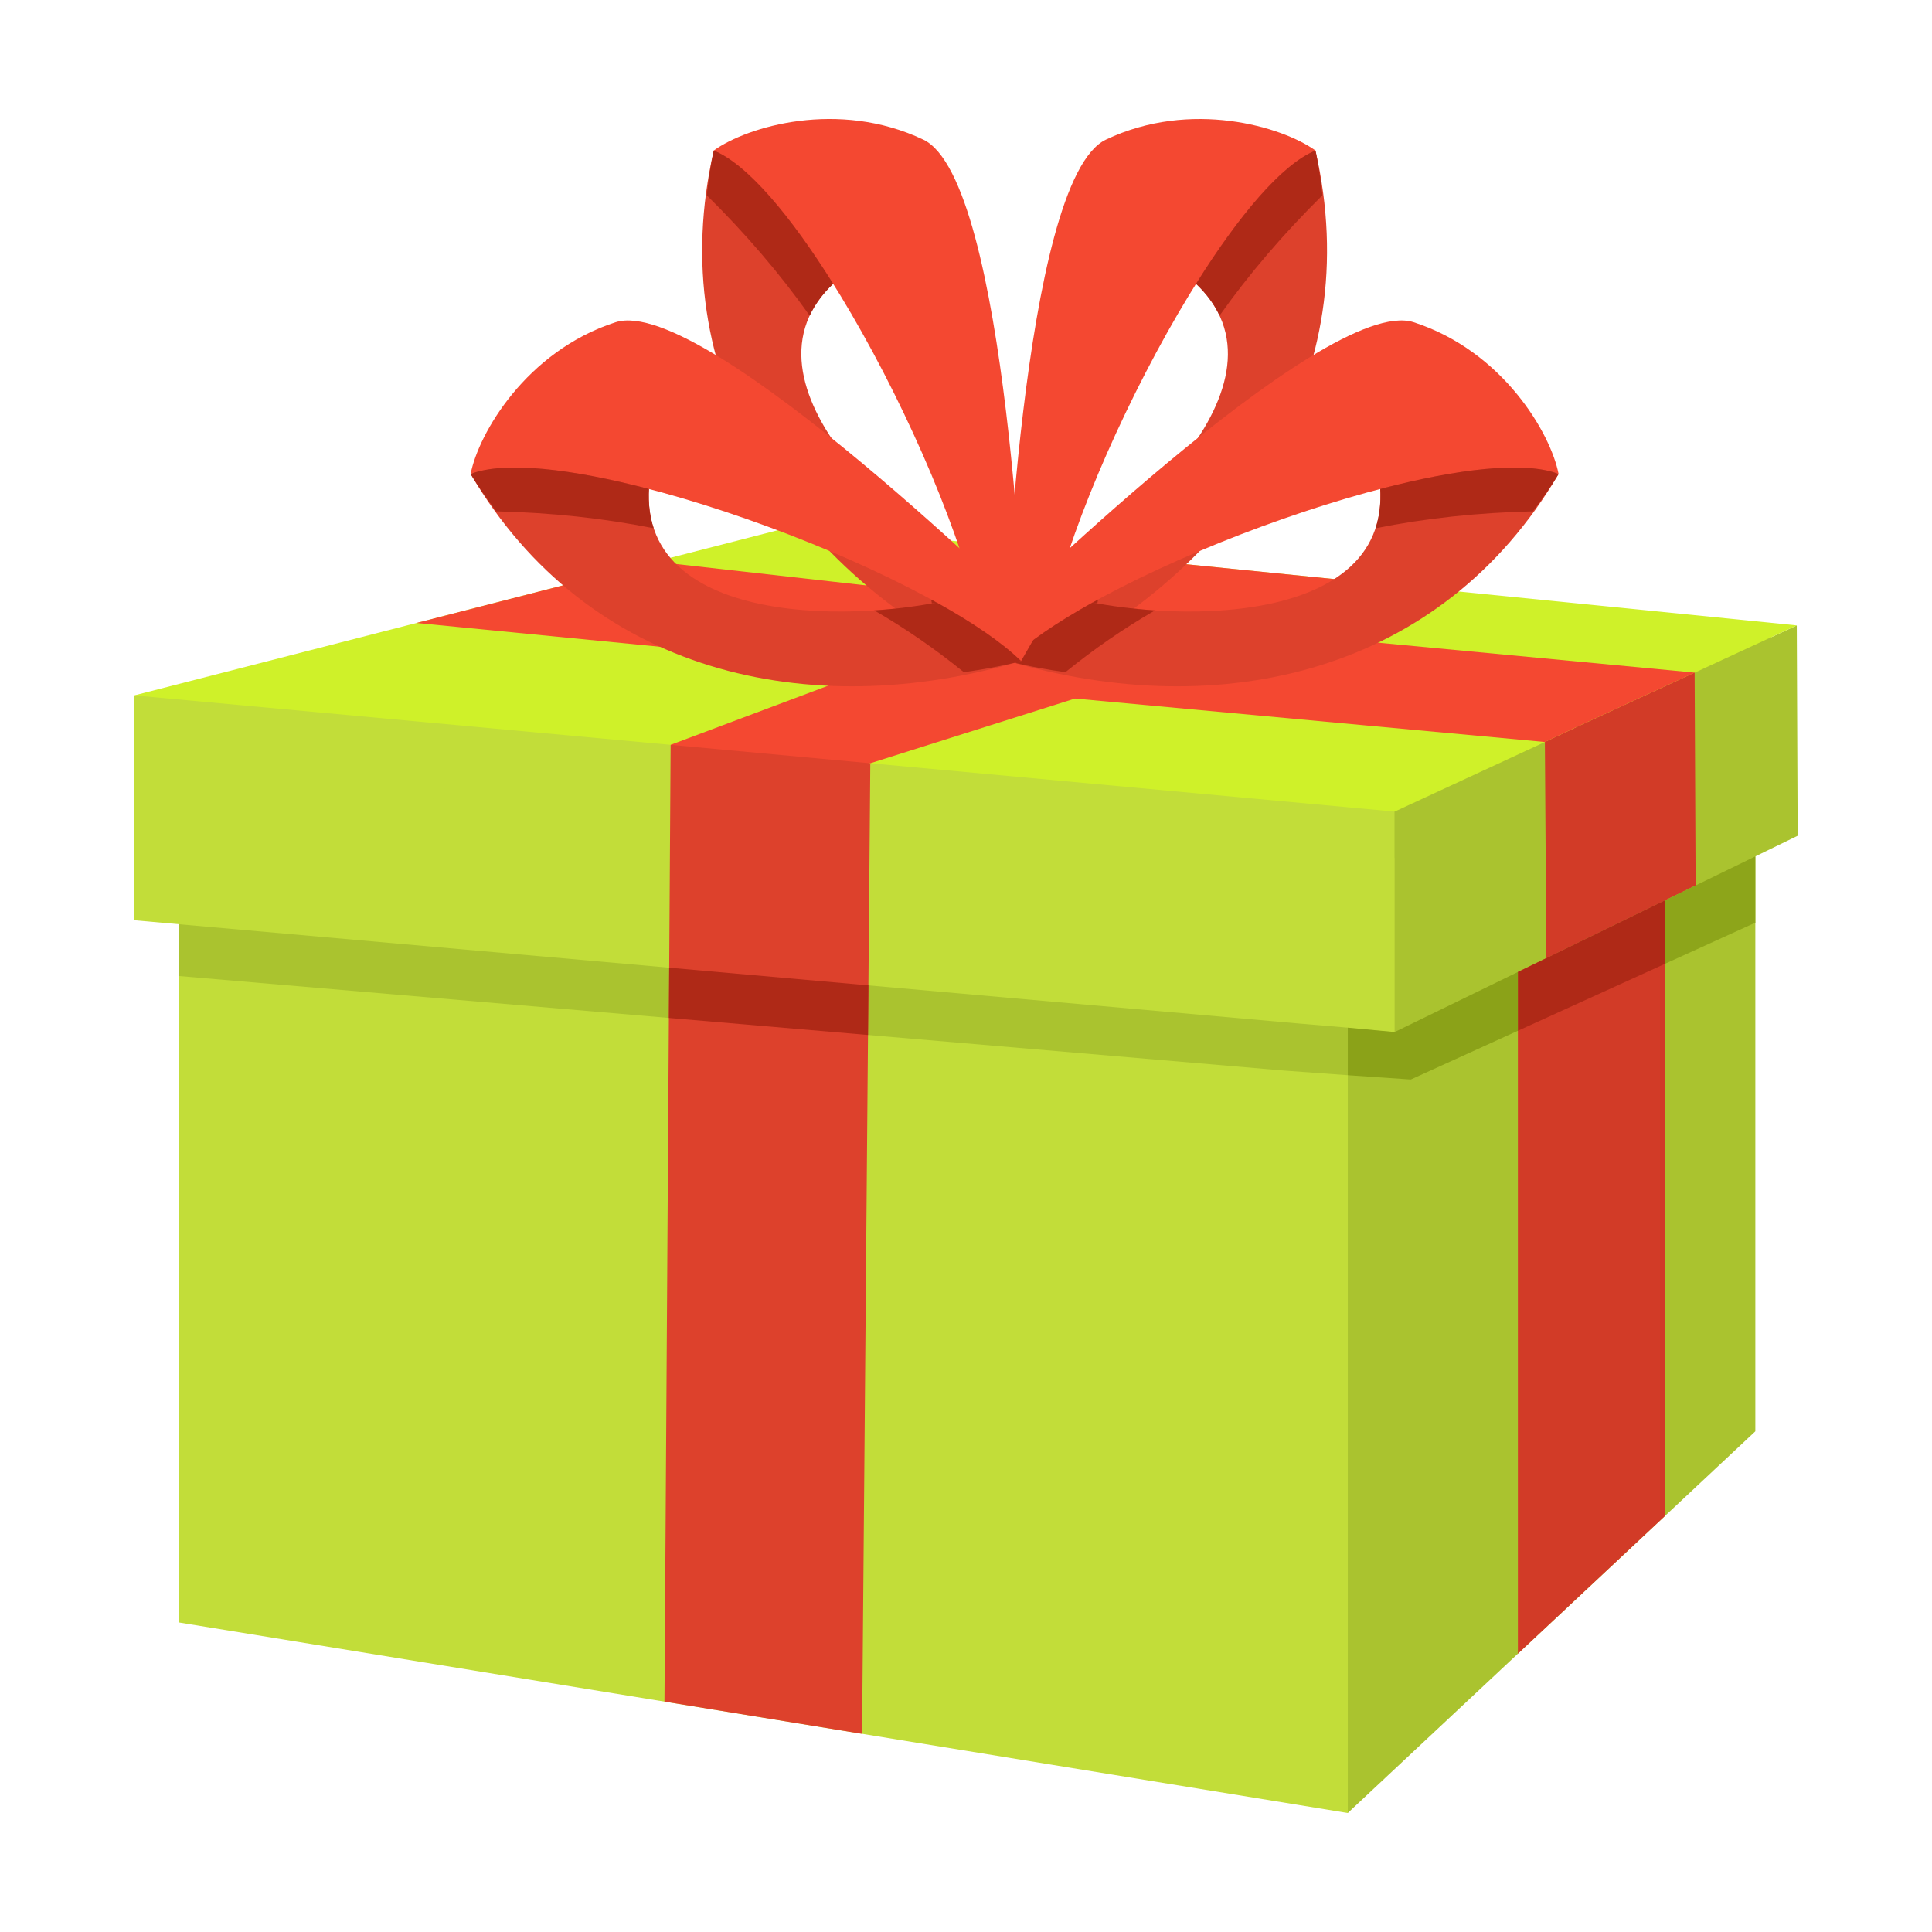
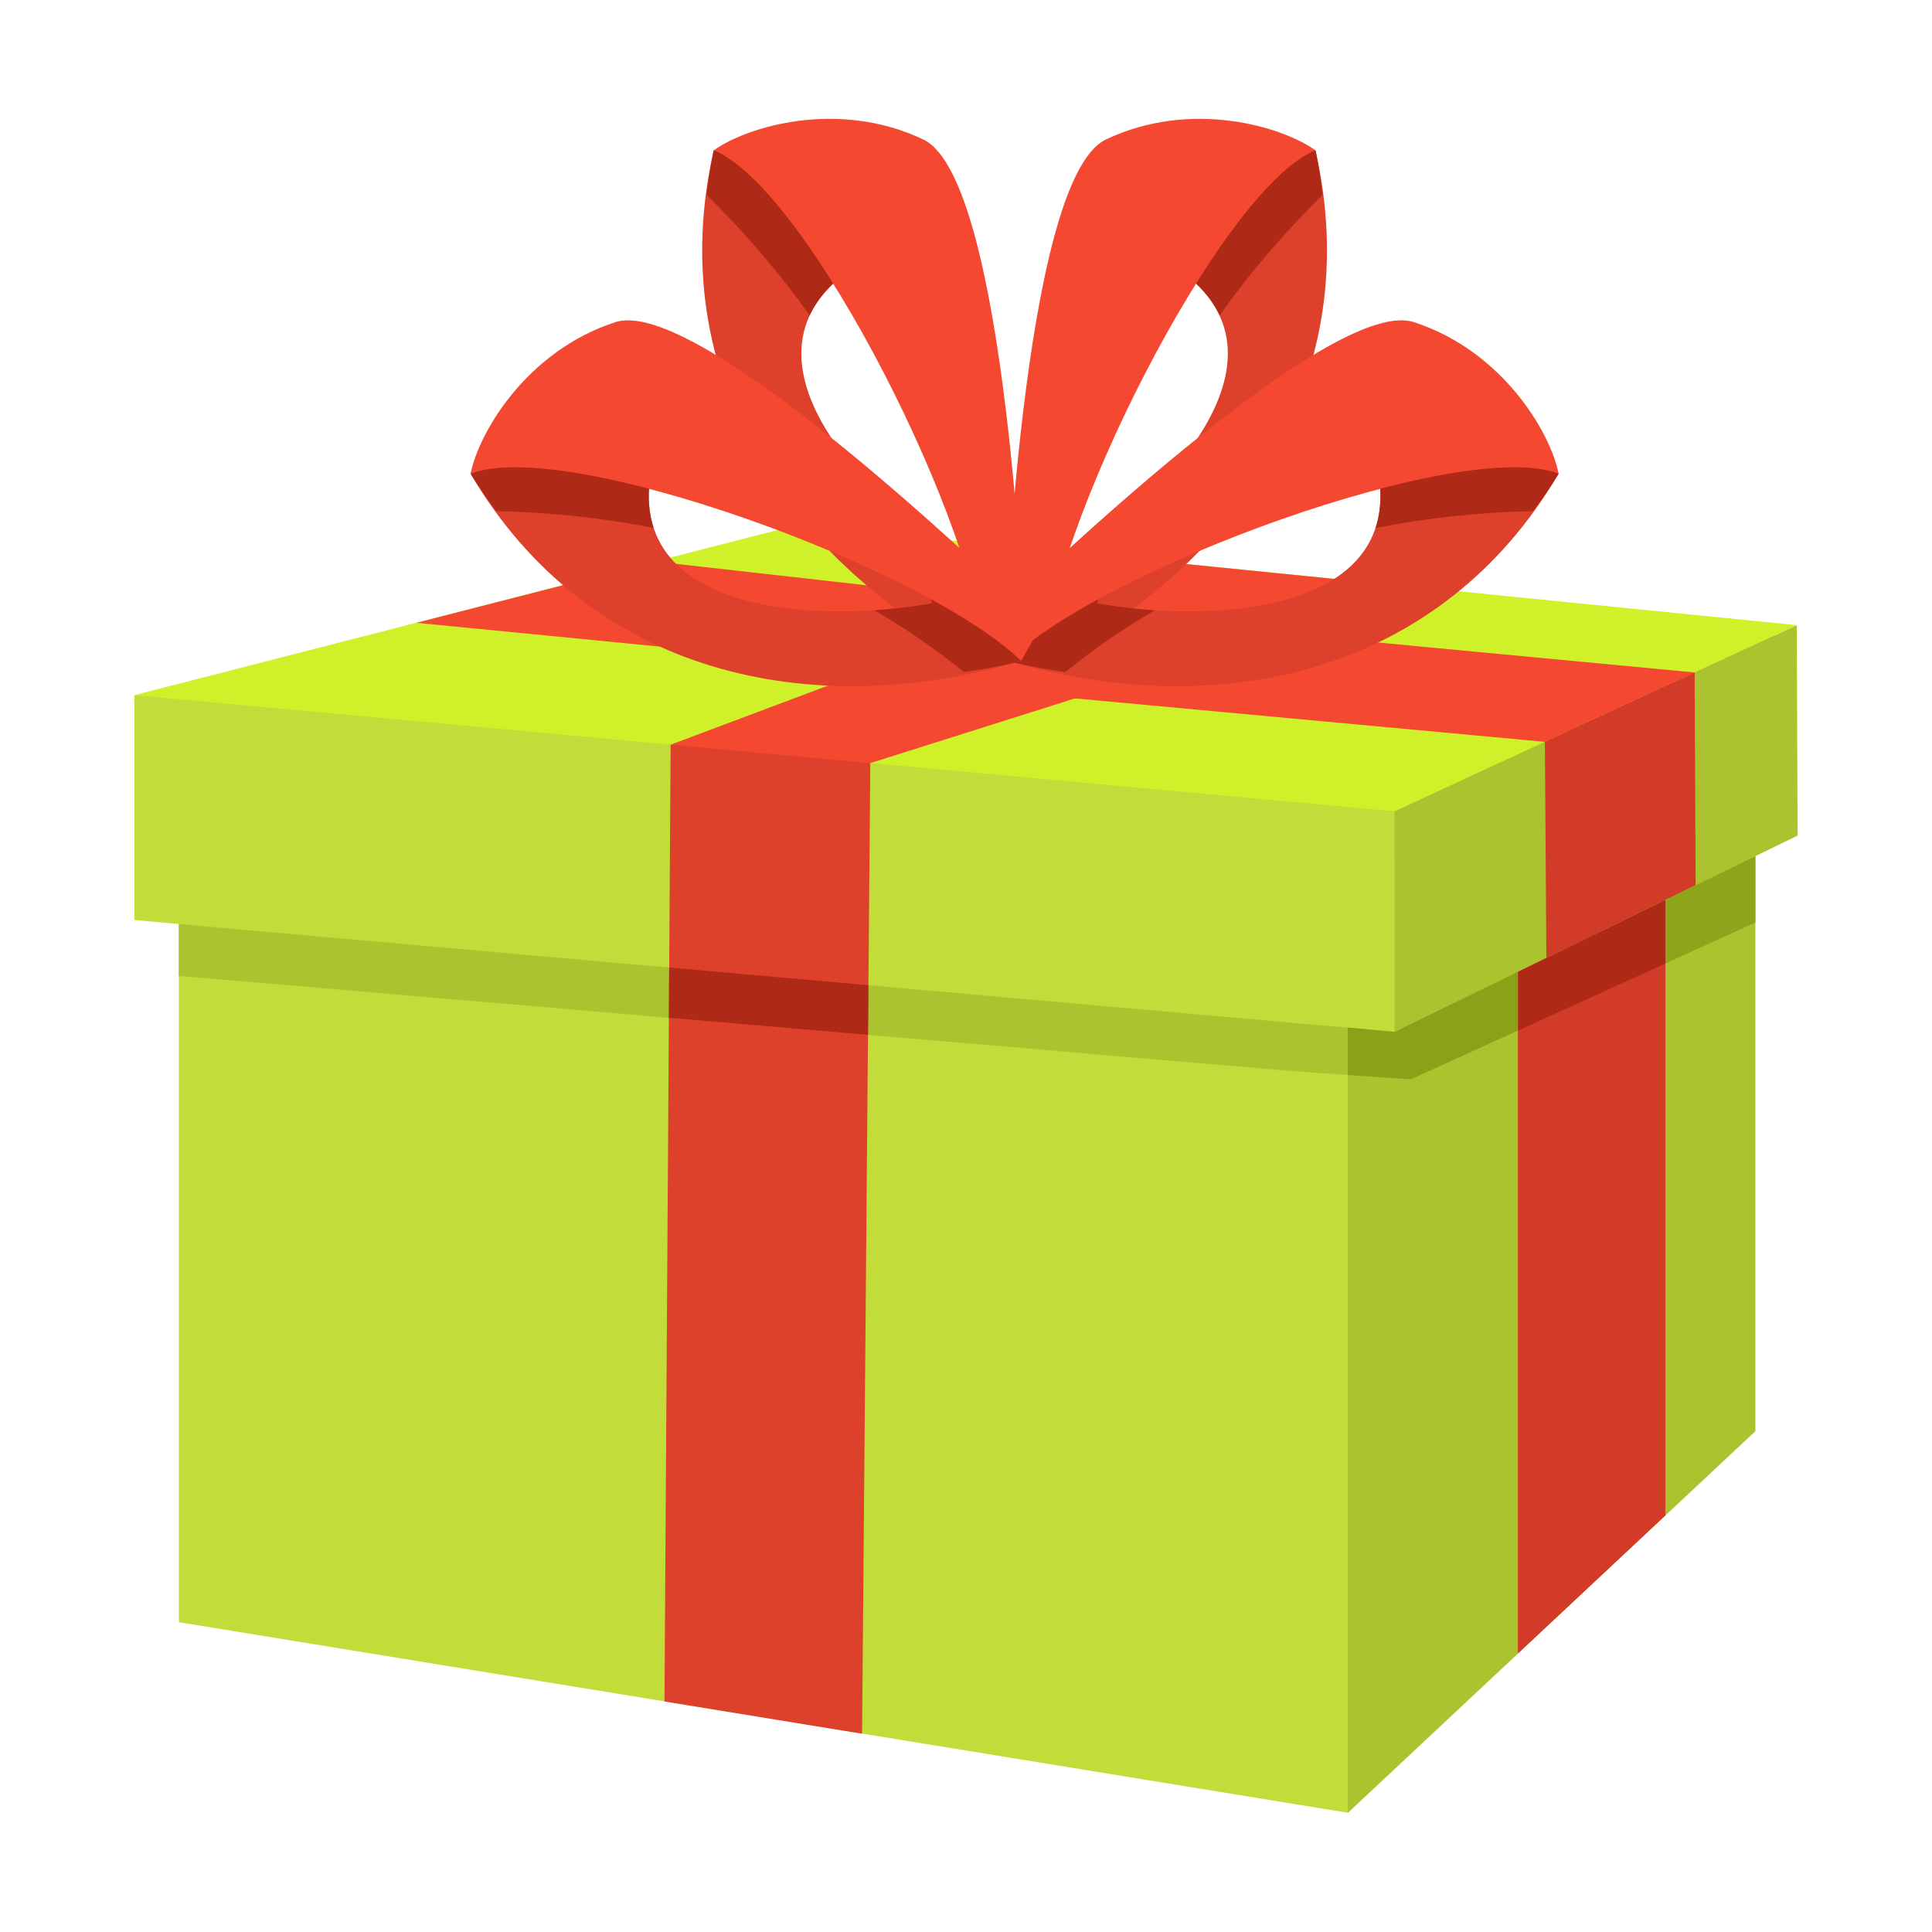
- <svg xmlns="http://www.w3.org/2000/svg" width="45mm" height="45mm" viewBox="0 0 45 45" version="1.1" id="svg2965">
-   <defs id="defs2959" />
-   <g id="layer1" transform="translate(0,-252)">
-     <g transform="matrix(0.3527778,0,0,-0.3527778,-13.9069,364.3938)" id="g3988">
-       <g transform="translate(128.407,264.9137)" id="g828">
-         <path id="path830" style="fill:#aac32f;fill-opacity:1;fill-rule:evenodd;stroke:none" d="M 0,0 -7.286,-29.525 0,-66.019 l 26.909,25.2 V 1.356 h 1.221 l -0.158,10.388 z" />
+ <svg xmlns="http://www.w3.org/2000/svg" width="45mm" height="45mm" version="1.1" viewBox="0 0 45 45">
+   <g transform="translate(0,-252)">
+     <g transform="matrix(.35278 0 0 -.35278 -13.907 364.39)">
+       <g transform="translate(128.41 264.91)">
+         <path d="m0 0-7.286-29.525 7.286-36.494 26.909 25.2v42.175h1.221l-0.158 10.388z" fill="#aac32f" fill-rule="evenodd" />
      </g>
-       <g transform="translate(128.407,259.6958)" id="g832">
-         <path id="path834" style="fill:#c2dd39;fill-opacity:1;fill-rule:evenodd;stroke:none" d="M 0,0 -77.18,5.573 V -48.22 L 0,-60.801 Z" />
+       <g transform="translate(128.41 259.7)">
+         <path d="m0 0-77.18 5.573v-53.793l77.18-12.581z" fill="#c2dd39" fill-rule="evenodd" />
      </g>
-       <g transform="translate(48.2918,257.8366)" id="g836">
-         <path id="path838" style="fill:#c2dd39;fill-opacity:1;fill-rule:evenodd;stroke:none" d="M 0,0 83.212,-7.378 V 7.175 L 38.265,16.629 0,14.847 Z" />
+       <g transform="translate(48.292 257.84)">
+         <path d="m0 0 83.212-7.378v14.553l-44.947 9.454-38.265-1.782z" fill="#c2dd39" fill-rule="evenodd" />
      </g>
-       <g transform="translate(119.4612,251.5258)" id="g840">
-         <path id="path842" style="fill:#c2dd39;fill-opacity:1;fill-rule:evenodd;stroke:none" d="M 0,0 12.042,-1.068 V 10.446 Z M -30.848,2.735 -12.502,18.649 -1.655,16.368 -18.621,1.652 Z m -30.848,2.736 12.227,-1.084 20.449,17.735 -3.884,0.818 -9.142,-0.426 z" />
+       <g transform="translate(119.46 251.53)">
+         <path d="m0 0 12.042-1.068v11.514zm-30.848 2.735 18.346 15.914 10.847-2.281-16.966-14.716zm-30.848 2.736 12.227-1.084 20.449 17.735-3.884 0.818-9.142-0.426z" fill="#c2dd39" fill-rule="evenodd" />
      </g>
-       <g transform="translate(131.5036,250.4583)" id="g844">
-         <path id="path846" style="fill:#aac32f;fill-opacity:1;fill-rule:evenodd;stroke:none" d="M 0,0 26.606,12.957 26.549,26.847 0,14.553 Z" />
+       <g transform="translate(131.5 250.46)">
+         <path d="M 0,0 26.606,12.957 26.549,26.847 0,14.553 Z" fill="#aac32f" fill-rule="evenodd" />
      </g>
-       <g transform="translate(158.0527,277.3058)" id="g848">
-         <path id="path850" style="fill:#cff129;fill-opacity:1;fill-rule:evenodd;stroke:none" d="m 0,0 -66.006,6.61 -43.755,-11.232 83.211,-7.672 z" />
+       <g transform="translate(158.05 277.31)">
+         <path d="m0 0-66.006 6.61-43.755-11.232 83.211-7.672z" fill="#cff129" fill-rule="evenodd" />
      </g>
-       <g transform="translate(141.4203,269.6062)" id="g852">
-         <path id="path854" style="fill:#d23b27;fill-opacity:1;fill-rule:evenodd;stroke:none" d="M 0,0 0.099,-14.27 9.953,-9.472 9.888,4.582 2.392,1.127 Z" />
+       <g transform="translate(141.42 269.61)">
+         <path d="m0 0 0.099-14.27 9.854 4.798-0.065 14.054-7.496-3.455z" fill="#d23b27" fill-rule="evenodd" />
      </g>
-       <g transform="translate(139.639,254.4221)" id="g856">
-         <path id="path858" style="fill:#d23b27;fill-opacity:1;fill-rule:evenodd;stroke:none" d="m 0,0 v -45.008 l 9.738,9.117 V 4.741 L 1.88,0.914 Z" />
+       <g transform="translate(139.64 254.42)">
+         <path d="m0 0v-45.008l9.738 9.117v40.632l-7.858-3.827z" fill="#d23b27" fill-rule="evenodd" />
      </g>
-       <g transform="translate(149.3773,259.1629)" id="g860">
-         <path id="path862" style="fill:#8da51a;fill-opacity:1;fill-rule:evenodd;stroke:none" d="m 0,0 v -4.189 l 5.939,2.703 V 2.892 L 1.996,0.971 Z" />
+       <g transform="translate(149.38 259.16)">
+         <path d="m0 0v-4.189l5.939 2.703v4.378l-3.943-1.921z" fill="#8da51a" fill-rule="evenodd" />
      </g>
-       <g transform="translate(149.3773,254.9737)" id="g864">
-         <path id="path866" style="fill:#af2917;fill-opacity:1;fill-rule:evenodd;stroke:none" d="m 0,0 v 4.189 l -7.858,-3.826 -1.88,-0.915 v -3.88 z" />
+       <g transform="translate(149.38 254.97)">
+         <path d="m0 0v4.189l-7.858-3.826-1.88-0.915v-3.88z" fill="#af2917" fill-rule="evenodd" />
      </g>
-       <g transform="translate(139.639,250.5421)" id="g868">
-         <path id="path870" style="fill:#8ba218;fill-opacity:1;fill-rule:evenodd;stroke:none" d="m 0,0 v 3.88 l -8.135,-3.964 -3.097,0.289 v -3.139 l 4.161,-0.284 z" />
+       <g transform="translate(139.64 250.54)">
+         <path d="m0 0v3.88l-8.135-3.964-3.097 0.289v-3.139l4.161-0.284z" fill="#8ba218" fill-rule="evenodd" />
      </g>
-       <g transform="translate(124.2107,247.9129)" id="g872">
-         <path id="path874" style="fill:#aac32f;fill-opacity:1;fill-rule:evenodd;stroke:none" d="M 0,0 -72.984,6.243 V 9.662 L 0.772,3.124 4.196,2.834 v -3.139 z" />
+       <g transform="translate(124.21 247.91)">
+         <path d="m0 0-72.984 6.243v3.419l73.756-6.538 3.424-0.29v-3.139z" fill="#aac32f" fill-rule="evenodd" />
      </g>
-       <g transform="translate(96.8821,268.2033)" id="g876">
-         <path id="path878" style="fill:#dd412c;fill-opacity:1;fill-rule:evenodd;stroke:none" d="m 0,0 -5.487,1.516 -7.696,-0.299 -0.407,-63.171 13.047,-2.128 z" />
+       <g transform="translate(96.882 268.2)">
+         <path d="m0 0-5.487 1.516-7.696-0.299-0.407-63.171 13.047-2.128z" fill="#dd412c" fill-rule="evenodd" />
      </g>
-       <g transform="translate(82.6867,281.5128)" id="g880">
-         <path id="path882" style="fill:#f44831;fill-opacity:1;fill-rule:evenodd;stroke:none" d="m 0,0 21.937,-2.468 9.174,2.695 15.514,-1.556 -9.529,-3.015 30.863,-2.918 0.665,-0.064 -7.5,-3.453 -2.39,-1.128 -1.503,0.141 -29.521,2.729 -13.515,-4.273 -13.183,1.217 13.54,5.082 -30.319,2.965 z" />
+       <g transform="translate(82.687 281.51)">
+         <path d="m0 0 21.937-2.468 9.174 2.695 15.514-1.556-9.529-3.015 30.863-2.918 0.665-0.064-7.5-3.453-2.39-1.128-1.503 0.141-29.521 2.729-13.515-4.273-13.183 1.217 13.54 5.082-30.319 2.965z" fill="#f44831" fill-rule="evenodd" />
      </g>
-       <g transform="translate(96.7312,250.2621)" id="g884">
-         <path id="path886" style="fill:#af2917;fill-opacity:1;fill-rule:evenodd;stroke:none" d="M 0,0 -13.148,1.126 -13.127,4.443 0.027,3.277 Z" />
+       <g transform="translate(96.731 250.26)">
+         <path d="m0 0-13.148 1.126 0.021 3.317 13.154-1.166z" fill="#af2917" fill-rule="evenodd" />
      </g>
-       <g transform="translate(126.2741,308.6582)" id="g888">
-         <path id="path890" style="fill:#dd412c;fill-opacity:1;fill-rule:evenodd;stroke:none" d="m 0,0 c 3.4,-14.861 -4.893,-27.276 -17.959,-33.924 l -0.41,5.586 c 6.062,3.131 18.225,13.867 9.589,20.29 l 3.645,6.526 z" />
+       <g transform="translate(126.27 308.66)">
+         <path d="m0 0c3.4-14.861-4.893-27.276-17.959-33.924l-0.41 5.586c6.062 3.131 18.225 13.867 9.589 20.29l3.645 6.526z" fill="#dd412c" fill-rule="evenodd" />
      </g>
-       <g transform="translate(105.7204,275.5224)" id="g892">
-         <path id="path894" style="fill:#f44831;fill-opacity:1;fill-rule:evenodd;stroke:none" d="m 0,0 c 0,0 1.119,31.195 6.719,33.856 5.6,2.662 11.633,0.865 13.835,-0.72 C 14.256,30.572 2.933,7.899 2.595,-0.787 Z" />
+       <g transform="translate(105.72 275.52)">
+         <path d="m0 0s1.119 31.195 6.719 33.856c5.6 2.662 11.633 0.865 13.835-0.72-6.298-2.564-17.621-25.237-17.959-33.923z" fill="#f44831" fill-rule="evenodd" />
      </g>
-       <g transform="translate(126.737,305.7053)" id="g896">
-         <path id="path898" style="fill:#af2917;fill-opacity:1;fill-rule:evenodd;stroke:none" d="M 0,0 C -0.202,1.818 -0.463,2.953 -0.463,2.953 -2.697,2.045 -5.564,-1.396 -8.347,-5.845 -7.645,-6.513 -7.135,-7.217 -6.795,-7.946 -4.851,-5.205 -2.588,-2.556 0,0" />
+       <g transform="translate(126.74 305.71)">
+         <path d="m0 0c-0.202 1.818-0.463 2.953-0.463 2.953-2.234-0.908-5.101-4.349-7.884-8.798 0.702-0.668 1.212-1.372 1.552-2.101 1.944 2.741 4.207 5.39 6.795 7.946" fill="#af2917" fill-rule="evenodd" />
      </g>
-       <g transform="translate(111.567,276.7933)" id="g900">
-         <path id="path902" style="fill:#af2917;fill-opacity:1;fill-rule:evenodd;stroke:none" d="m 0,0 c 0.318,2.393 0.817,4.739 1.502,7.026 -1.139,-0.941 -2.29,-1.77 -3.357,-2.451 -0.818,-2.59 -1.328,-4.892 -1.397,-6.632 0,0 1.216,0.616 3.252,2.057" />
+       <g transform="translate(111.57 276.79)">
+         <path d="m0 0c0.318 2.393 0.817 4.739 1.502 7.026-1.139-0.941-2.29-1.77-3.357-2.451-0.818-2.59-1.328-4.892-1.397-6.632 0 0 1.216 0.616 3.252 2.057" fill="#af2917" fill-rule="evenodd" />
      </g>
-       <g transform="translate(142.3249,287.3028)" id="g904">
-         <path id="path906" style="fill:#dd412c;fill-opacity:1;fill-rule:evenodd;stroke:none" d="m 0,0 c -7.723,-13.143 -22.275,-16.484 -36.34,-12.353 l 3.534,4.344 c 6.557,-1.882 22.771,-2.419 20.897,8.178 l 7.13,2.246 z" />
+       <g transform="translate(142.32 287.3)">
+         <path d="m0 0c-7.723-13.143-22.275-16.484-36.34-12.353l3.534 4.344c6.557-1.882 22.771-2.419 20.897 8.178l7.13 2.246z" fill="#dd412c" fill-rule="evenodd" />
      </g>
-       <g transform="translate(104.6362,277.3024)" id="g908">
-         <path id="path910" style="fill:#f44831;fill-opacity:1;fill-rule:evenodd;stroke:none" d="M 0,0 C 0,0 22.22,21.923 28.122,20.018 34.022,18.11 37.175,12.664 37.689,10 31.349,12.456 7.554,3.733 1.349,-2.353 Z" />
+       <g transform="translate(104.64 277.3)">
+         <path d="m0 0s22.22 21.923 28.122 20.018c5.9-1.908 9.053-7.354 9.567-10.018-6.34 2.456-30.135-6.267-36.34-12.353z" fill="#f44831" fill-rule="evenodd" />
      </g>
-       <g transform="translate(140.6361,284.8366)" id="g912">
-         <path id="path914" style="fill:#af2917;fill-opacity:1;fill-rule:evenodd;stroke:none" d="m 0,0 c 1.101,1.462 1.689,2.466 1.689,2.466 -2.248,0.872 -6.694,0.337 -11.771,-0.99 0.052,-0.967 -0.06,-1.83 -0.314,-2.594 C -7.102,-0.458 -3.638,-0.084 0,0" />
+       <g transform="translate(140.64 284.84)">
+         <path d="m0 0c1.101 1.462 1.689 2.466 1.689 2.466-2.248 0.872-6.694 0.337-11.771-0.99 0.052-0.967-0.06-1.83-0.314-2.594 3.294 0.66 6.758 1.034 10.396 1.118" fill="#af2917" fill-rule="evenodd" />
      </g>
-       <g transform="translate(109.762,274.2149)" id="g916">
-         <path id="path918" style="fill:#af2917;fill-opacity:1;fill-rule:evenodd;stroke:none" d="M 0,0 C 1.875,1.522 3.845,2.884 5.915,4.08 4.44,4.177 3.033,4.363 1.791,4.6 -0.583,3.277 -2.533,1.955 -3.777,0.735 -3.777,0.735 -2.471,0.35 0,0" />
+       <g transform="translate(109.76 274.21)">
+         <path d="m0 0c1.875 1.522 3.845 2.884 5.915 4.08-1.475 0.097-2.882 0.283-4.124 0.52-2.374-1.323-4.324-2.645-5.568-3.865 0 0 1.306-0.385 3.777-0.735" fill="#af2917" fill-rule="evenodd" />
      </g>
-       <g transform="translate(86.5462,308.6582)" id="g920">
-         <path id="path922" style="fill:#dd412c;fill-opacity:1;fill-rule:evenodd;stroke:none" d="m 0,0 c -3.4,-14.861 4.893,-27.276 17.959,-33.924 l 0.41,5.586 c -6.062,3.131 -18.225,13.867 -9.589,20.29 l -3.645,6.526 z" />
+       <g transform="translate(86.546 308.66)">
+         <path d="m0 0c-3.4-14.861 4.893-27.276 17.959-33.924l0.41 5.586c-6.062 3.131-18.225 13.867-9.589 20.29l-3.645 6.526z" fill="#dd412c" fill-rule="evenodd" />
      </g>
-       <g transform="translate(107.0999,275.5224)" id="g924">
-         <path id="path926" style="fill:#f44831;fill-opacity:1;fill-rule:evenodd;stroke:none" d="m 0,0 c 0,0 -1.118,31.195 -6.719,33.856 -5.601,2.664 -11.633,0.865 -13.835,-0.72 6.298,-2.564 17.622,-25.237 17.959,-33.924 z" />
+       <g transform="translate(107.1 275.52)">
+         <path d="m0 0s-1.118 31.195-6.719 33.856c-5.601 2.664-11.633 0.865-13.835-0.72 6.298-2.564 17.622-25.237 17.959-33.924z" fill="#f44831" fill-rule="evenodd" />
      </g>
-       <g transform="translate(86.0833,305.7065)" id="g928">
-         <path id="path930" style="fill:#af2917;fill-opacity:1;fill-rule:evenodd;stroke:none" d="M 0,0 C 0.203,1.817 0.463,2.952 0.463,2.952 2.698,2.043 5.564,-1.398 8.347,-5.848 7.645,-6.514 7.135,-7.219 6.796,-7.949 4.851,-5.207 2.588,-2.558 0,0" />
+       <g transform="translate(86.083 305.71)">
+         <path d="m0 0c0.203 1.817 0.463 2.952 0.463 2.952 2.235-0.909 5.101-4.35 7.884-8.8-0.702-0.666-1.212-1.371-1.551-2.101-1.945 2.742-4.208 5.391-6.796 7.949" fill="#af2917" fill-rule="evenodd" />
      </g>
-       <g transform="translate(101.2537,276.7933)" id="g932">
-         <path id="path934" style="fill:#af2917;fill-opacity:1;fill-rule:evenodd;stroke:none" d="M 0,0 C -0.319,2.393 -0.818,4.737 -1.503,7.026 -0.363,6.085 0.787,5.255 1.853,4.575 2.672,1.984 3.183,-0.317 3.251,-2.059 3.251,-2.059 2.036,-1.441 0,0" />
+       <g transform="translate(101.25 276.79)">
+         <path d="m0 0c-0.319 2.393-0.818 4.737-1.503 7.026 1.14-0.941 2.29-1.771 3.356-2.451 0.819-2.591 1.33-4.892 1.398-6.634 0 0-1.215 0.618-3.251 2.059" fill="#af2917" fill-rule="evenodd" />
      </g>
-       <g transform="translate(70.4942,287.3028)" id="g936">
-         <path id="path938" style="fill:#dd412c;fill-opacity:1;fill-rule:evenodd;stroke:none" d="m 0,0 c 7.724,-13.143 22.277,-16.484 36.341,-12.353 l -3.534,4.344 C 26.25,-9.891 10.036,-10.428 11.91,0.169 L 4.78,2.415 Z" />
+       <g transform="translate(70.494 287.3)">
+         <path d="m0 0c7.724-13.143 22.277-16.484 36.341-12.353l-3.534 4.344c-6.557-1.882-22.771-2.419-20.897 8.178l-7.13 2.246z" fill="#dd412c" fill-rule="evenodd" />
      </g>
-       <g transform="translate(108.1829,277.3024)" id="g940">
-         <path id="path942" style="fill:#f44831;fill-opacity:1;fill-rule:evenodd;stroke:none" d="M 0,0 C 0,0 -22.221,21.925 -28.121,20.017 -34.022,18.11 -37.174,12.664 -37.689,10 -31.347,12.456 -7.553,3.735 -1.347,-2.353 Z" />
+       <g transform="translate(108.18 277.3)">
+         <path d="m0 0s-22.221 21.925-28.121 20.017c-5.901-1.907-9.053-7.353-9.568-10.017 6.342 2.456 30.136-6.265 36.342-12.353z" fill="#f44831" fill-rule="evenodd" />
      </g>
-       <g transform="translate(72.183,284.8366)" id="g944">
-         <path id="path946" style="fill:#af2917;fill-opacity:1;fill-rule:evenodd;stroke:none" d="M 0,0 C -1.098,1.461 -1.689,2.466 -1.689,2.466 0.56,3.338 5.007,2.803 10.085,1.475 10.031,0.509 10.143,-0.354 10.397,-1.118 7.103,-0.458 3.637,-0.085 0,0" />
+       <g transform="translate(72.183 284.84)">
+         <path d="m0 0c-1.098 1.461-1.689 2.466-1.689 2.466 2.249 0.872 6.696 0.337 11.774-0.991-0.054-0.966 0.058-1.829 0.312-2.593-3.294 0.66-6.76 1.033-10.397 1.118" fill="#af2917" fill-rule="evenodd" />
      </g>
-       <g transform="translate(103.0583,274.2149)" id="g948">
-         <path id="path950" style="fill:#af2917;fill-opacity:1;fill-rule:evenodd;stroke:none" d="M 0,0 C -1.875,1.522 -3.845,2.884 -5.914,4.081 -4.44,4.179 -3.033,4.363 -1.79,4.6 0.583,3.279 2.533,1.955 3.777,0.735 3.777,0.735 2.471,0.35 0,0" />
+       <g transform="translate(103.06 274.21)">
+         <path d="m0 0c-1.875 1.522-3.845 2.884-5.914 4.081 1.474 0.098 2.881 0.282 4.124 0.519 2.373-1.321 4.323-2.645 5.567-3.865 0 0-1.306-0.385-3.777-0.735" fill="#af2917" fill-rule="evenodd" />
      </g>
    </g>
  </g>
</svg>
